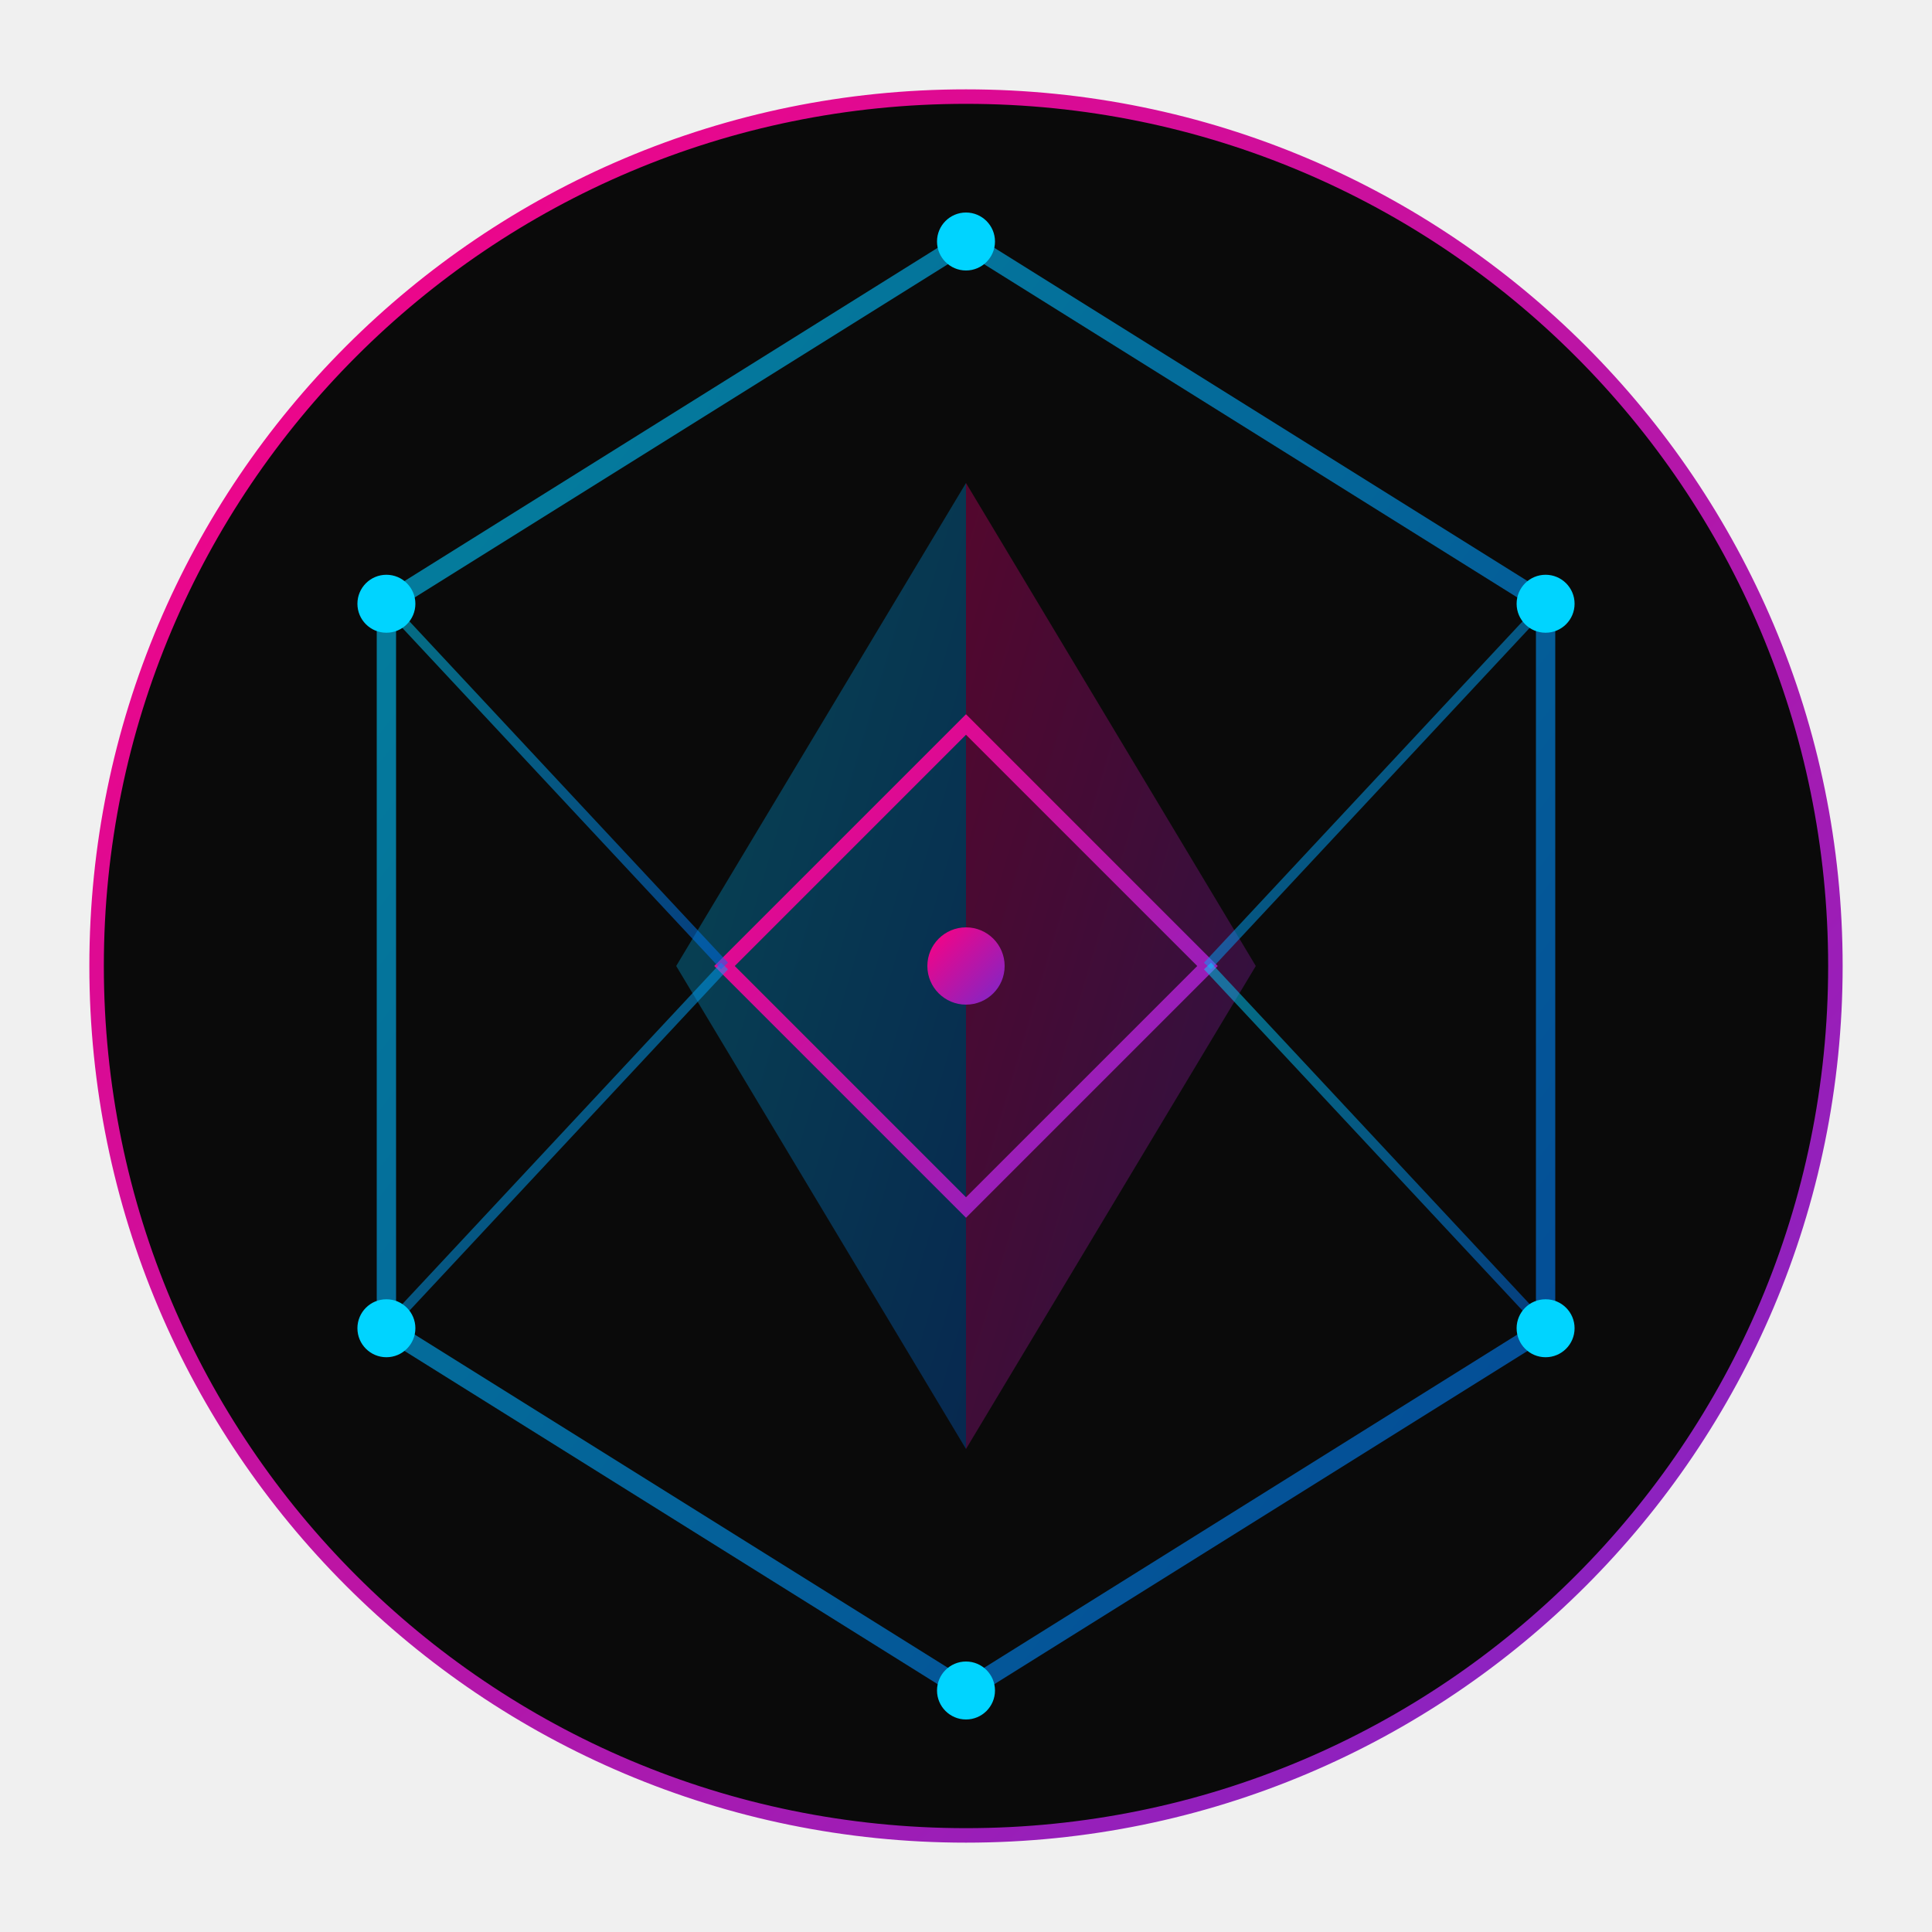
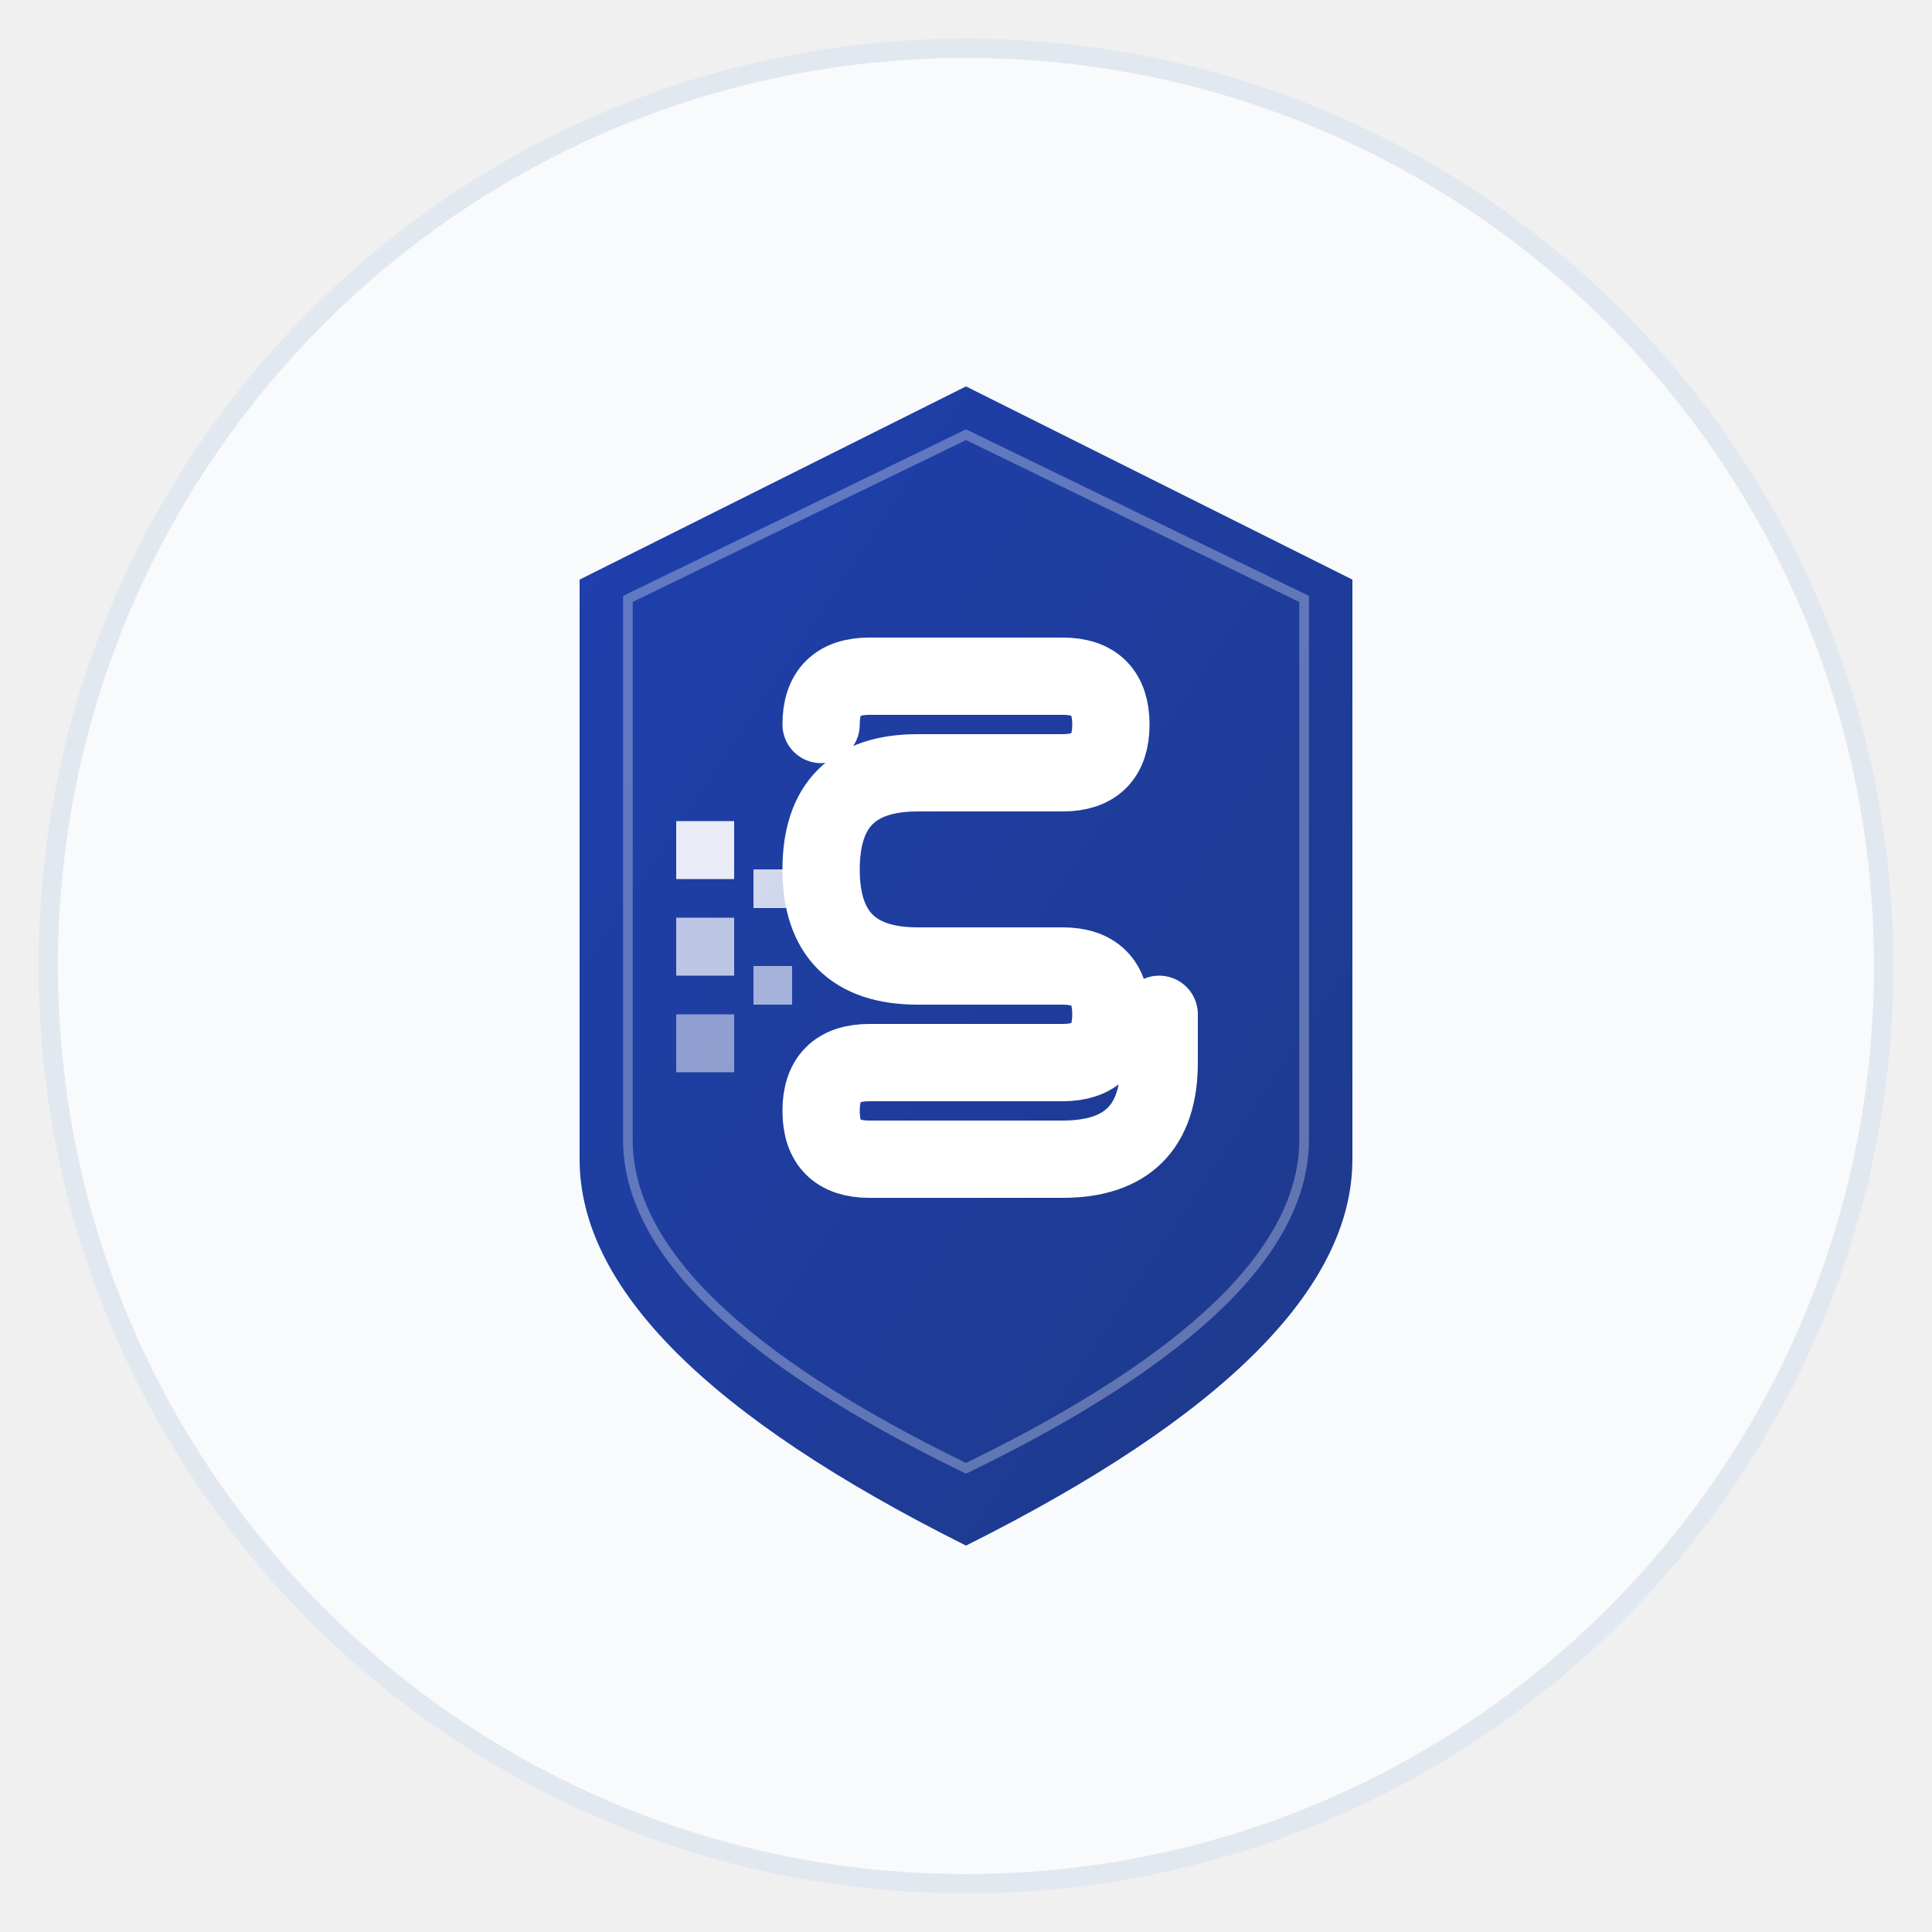
- <svg xmlns="http://www.w3.org/2000/svg" width="400" height="400" viewBox="0 0 400 400">
+ <svg xmlns="http://www.w3.org/2000/svg" width="200" height="200" viewBox="0 0 200 200">
  <defs>
-     <linearGradient id="grad1" x1="0%" y1="0%" x2="100%" y2="100%">
-       <stop offset="0%" style="stop-color:#ff0080;stop-opacity:1" />
-       <stop offset="100%" style="stop-color:#7928ca;stop-opacity:1" />
-     </linearGradient>
-     <linearGradient id="grad2" x1="0%" y1="0%" x2="100%" y2="100%">
-       <stop offset="0%" style="stop-color:#00d4ff;stop-opacity:1" />
-       <stop offset="100%" style="stop-color:#0070f3;stop-opacity:1" />
+     <linearGradient id="blueGradient" x1="0%" y1="0%" x2="100%" y2="100%">
+       <stop offset="0%" style="stop-color:#1e40af;stop-opacity:1" />
+       <stop offset="100%" style="stop-color:#1e3a8a;stop-opacity:1" />
    </linearGradient>
  </defs>
-   <circle cx="200" cy="200" r="180" fill="#0a0a0a" stroke="url(#grad1)" stroke-width="3" />
-   <polygon points="200,50 320,125 320,275 200,350 80,275 80,125" fill="none" stroke="url(#grad2)" stroke-width="4" opacity="0.6" />
-   <polygon points="200,100 260,200 200,300" fill="url(#grad1)" opacity="0.3" />
-   <polygon points="200,100 140,200 200,300" fill="url(#grad2)" opacity="0.3" />
-   <polygon points="200,150 250,200 200,250 150,200" fill="none" stroke="url(#grad1)" stroke-width="3" />
-   <line x1="200" y1="50" x2="200" y2="150" stroke="url(#grad2)" stroke-width="2" opacity="0.5" />
-   <line x1="320" y1="125" x2="250" y2="200" stroke="url(#grad2)" stroke-width="2" opacity="0.5" />
-   <line x1="320" y1="275" x2="250" y2="200" stroke="url(#grad2)" stroke-width="2" opacity="0.5" />
-   <line x1="200" y1="350" x2="200" y2="250" stroke="url(#grad2)" stroke-width="2" opacity="0.5" />
-   <line x1="80" y1="275" x2="150" y2="200" stroke="url(#grad2)" stroke-width="2" opacity="0.5" />
-   <line x1="80" y1="125" x2="150" y2="200" stroke="url(#grad2)" stroke-width="2" opacity="0.5" />
-   <circle cx="200" cy="200" r="8" fill="url(#grad1)" />
-   <circle cx="200" cy="50" r="6" fill="#00d4ff" />
-   <circle cx="320" cy="125" r="6" fill="#00d4ff" />
-   <circle cx="320" cy="275" r="6" fill="#00d4ff" />
-   <circle cx="200" cy="350" r="6" fill="#00d4ff" />
-   <circle cx="80" cy="275" r="6" fill="#00d4ff" />
-   <circle cx="80" cy="125" r="6" fill="#00d4ff" />
+   <circle cx="100" cy="100" r="95" fill="#f8fafc" stroke="#e2e8f0" stroke-width="2" />
+   <path d="M 100 40 L 140 60 L 140 120 Q 140 140 100 160 Q 60 140 60 120 L 60 60 Z" fill="url(#blueGradient)" />
+   <path d="M 85 75 Q 85 70 90 70 L 110 70 Q 115 70 115 75 Q 115 80 110 80 L 95 80 Q 85 80 85 90 Q 85 100 95 100 L 110 100 Q 115 100 115 105 Q 115 110 110 110 L 90 110 Q 85 110 85 115 Q 85 120 90 120 L 110 120 Q 120 120 120 110 L 120 105" stroke="white" stroke-width="8" fill="none" stroke-linecap="round" />
+   <rect x="70" y="85" width="6" height="6" fill="white" opacity="0.9" />
+   <rect x="70" y="95" width="6" height="6" fill="white" opacity="0.7" />
+   <rect x="70" y="105" width="6" height="6" fill="white" opacity="0.5" />
+   <rect x="78" y="90" width="4" height="4" fill="white" opacity="0.8" />
+   <rect x="78" y="100" width="4" height="4" fill="white" opacity="0.6" />
+   <path d="M 100 45 L 135 62 L 135 118 Q 135 135 100 152 Q 65 135 65 118 L 65 62 Z" fill="none" stroke="white" stroke-width="1" opacity="0.3" />
</svg>
